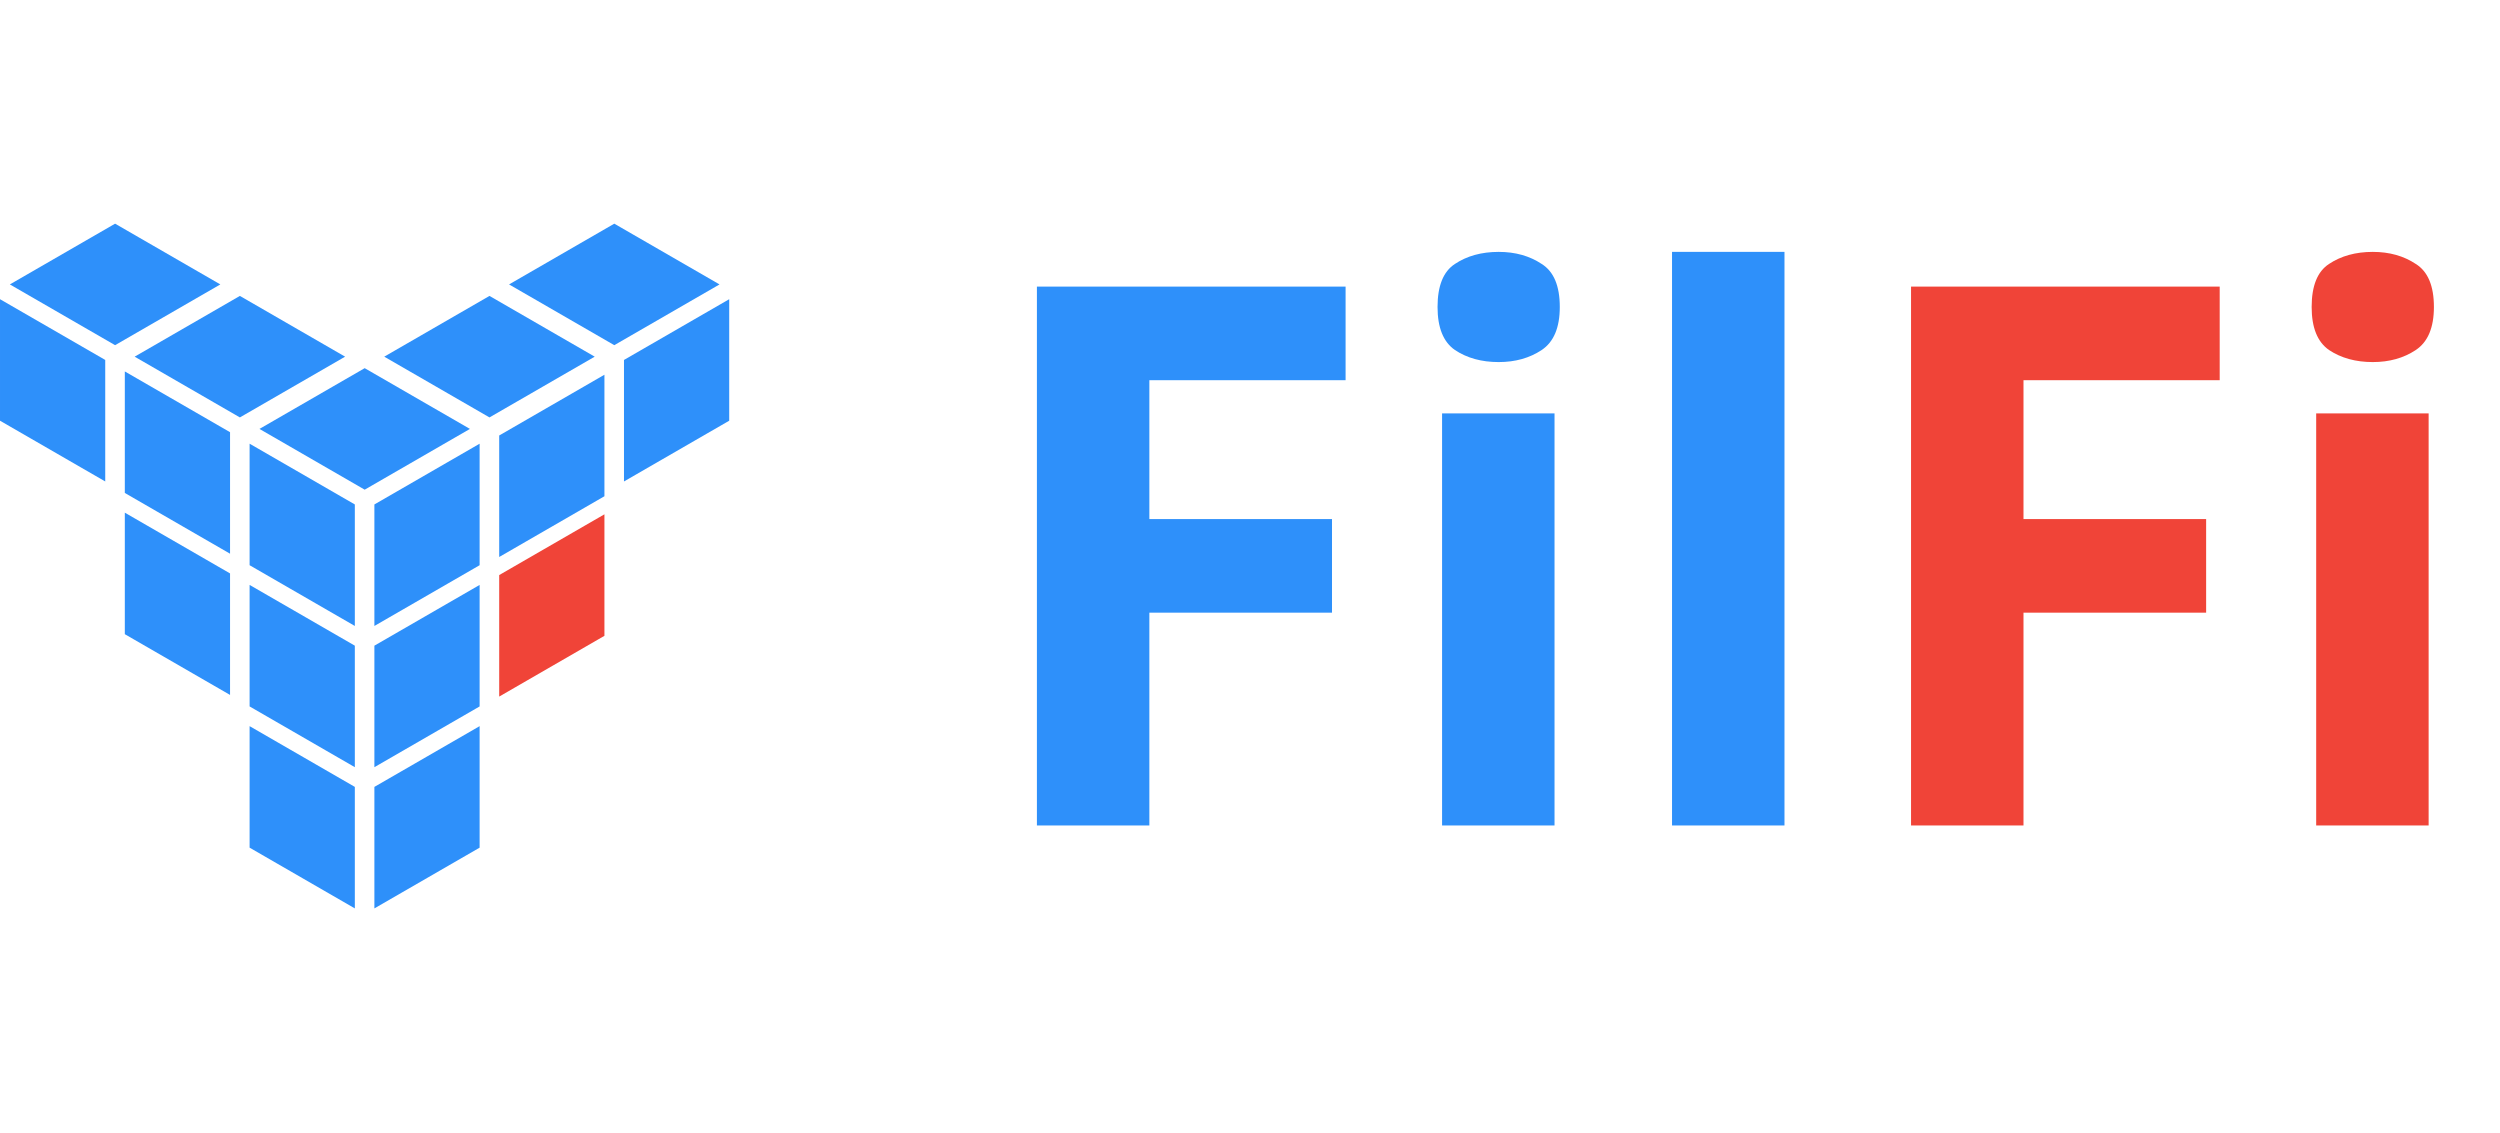
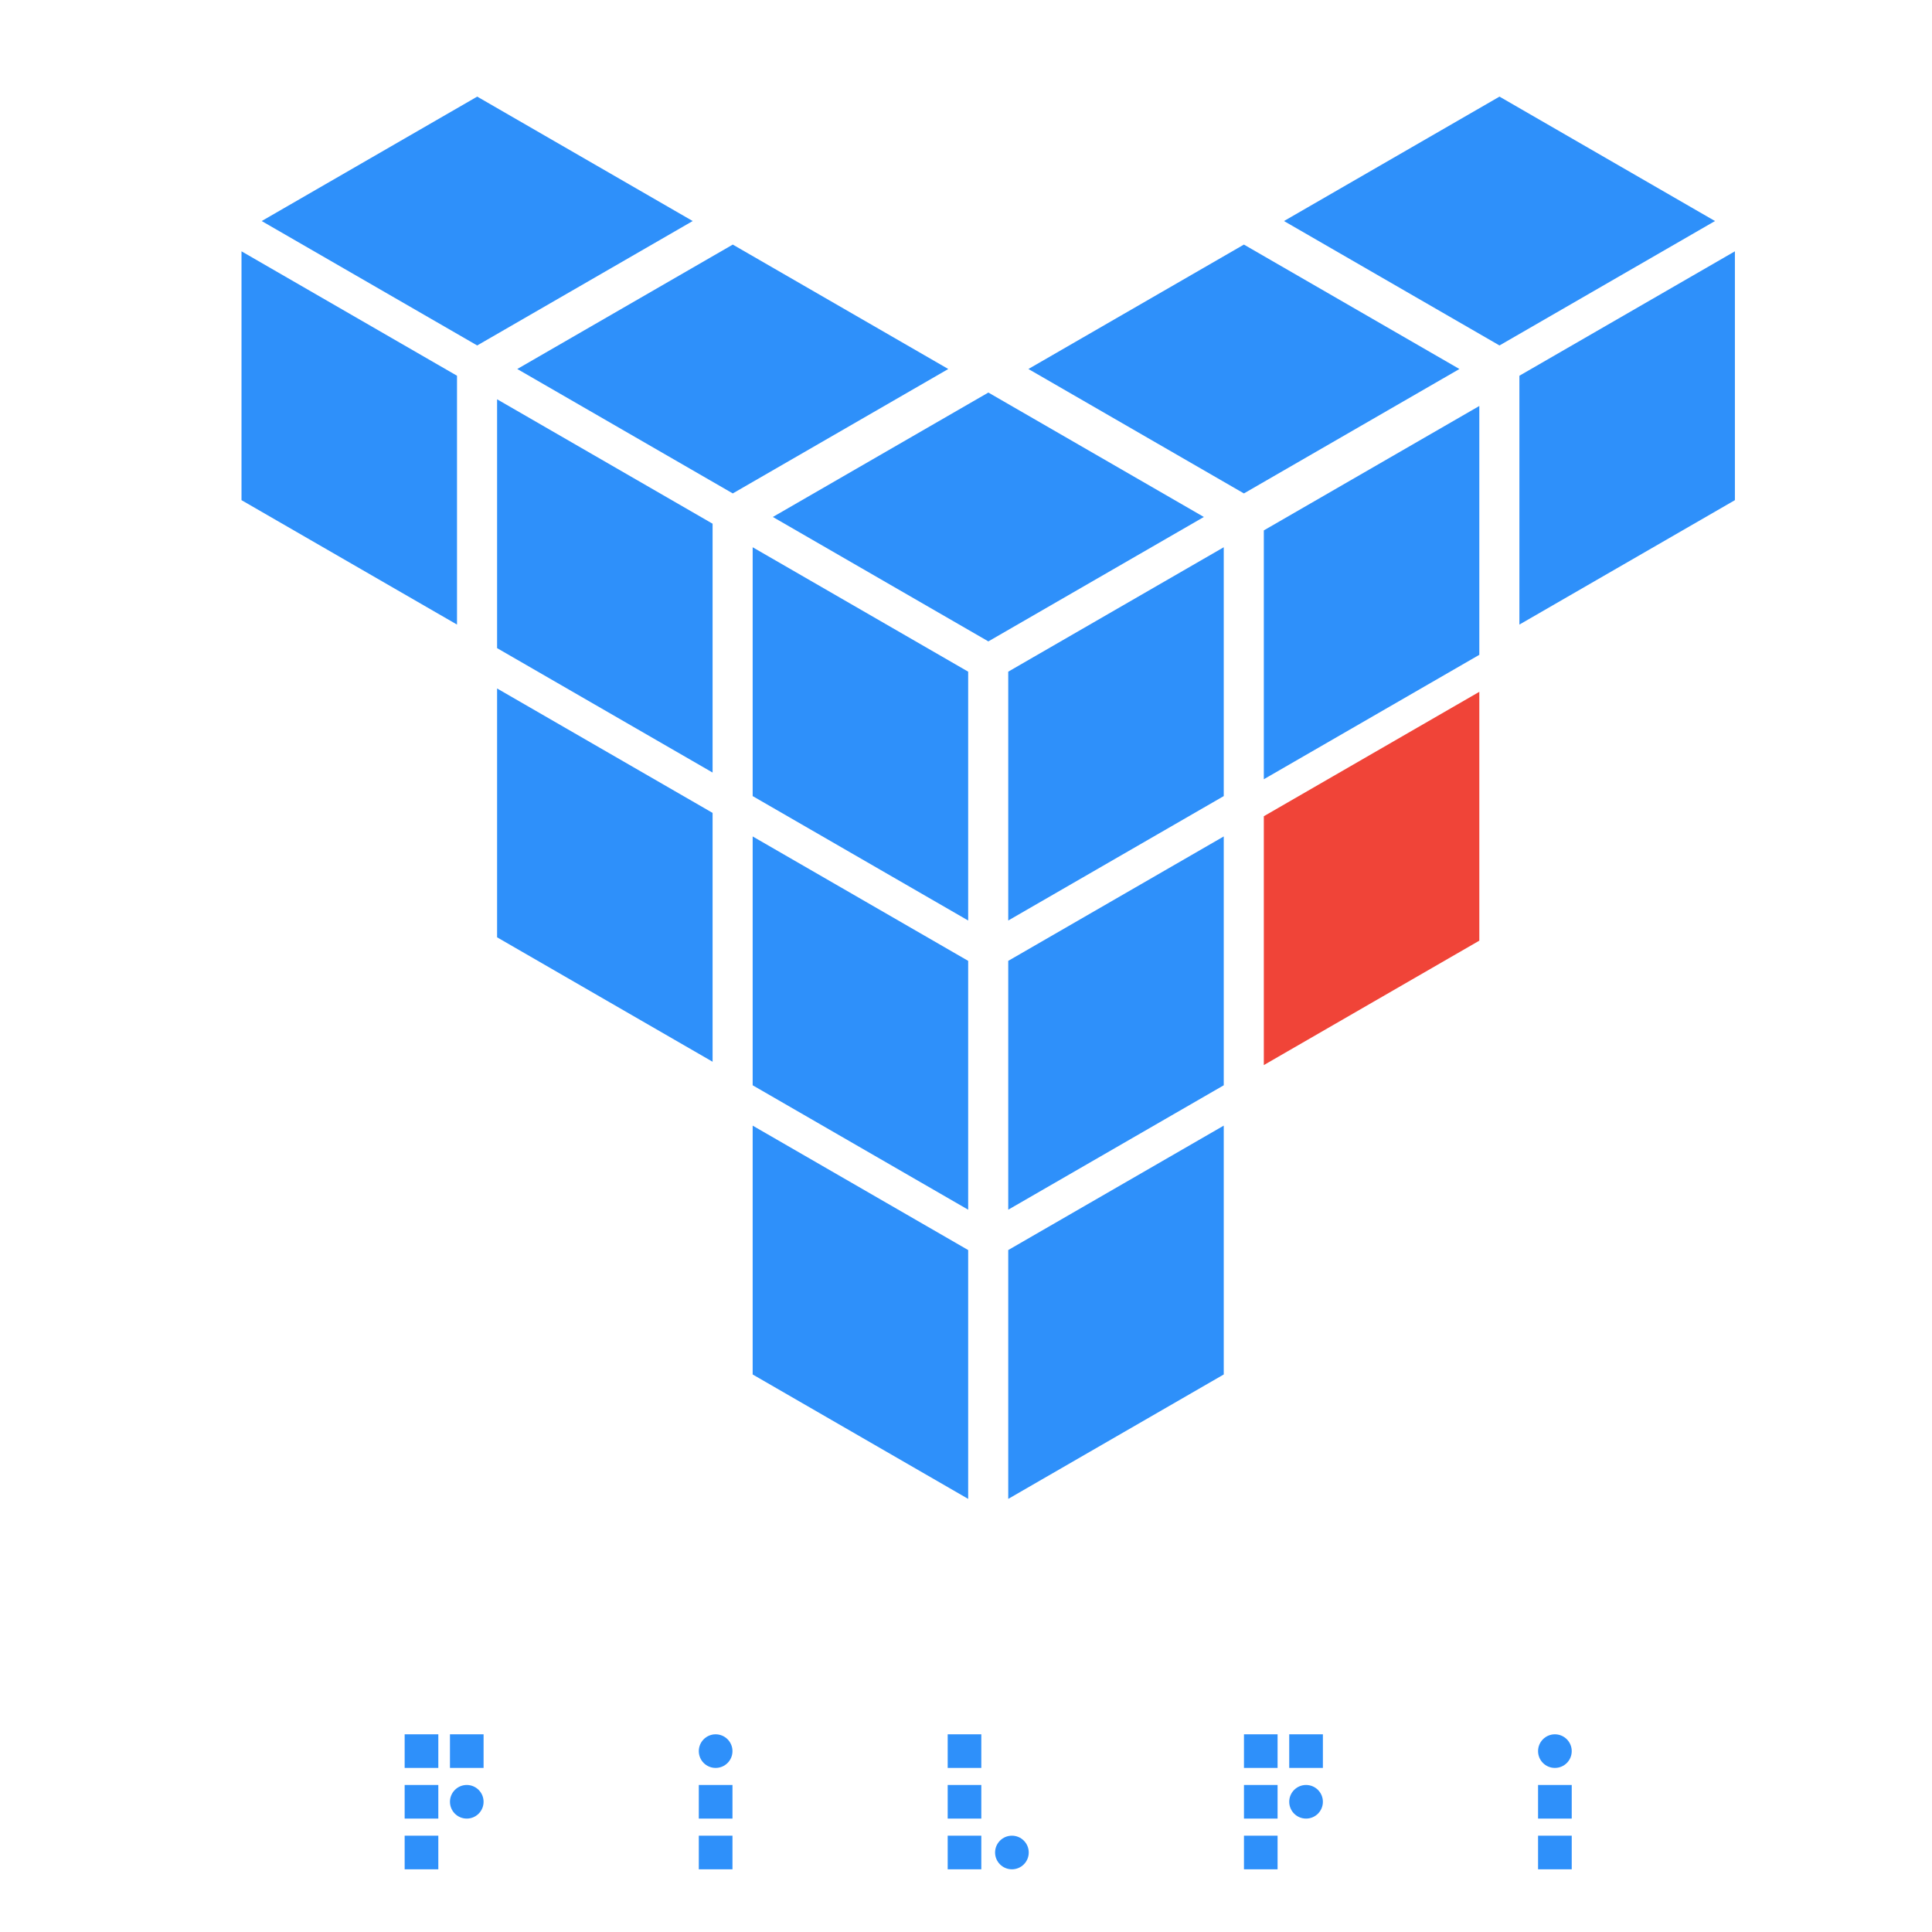
- <svg xmlns="http://www.w3.org/2000/svg" width="106" height="48" viewBox="0 0 106 48" fill="none">
-   <rect width="5.152" height="5.152" transform="matrix(0.866025 -0.5 0 1 15.874 21.3889)" fill="#2E90FA" />
-   <rect width="5.152" height="5.152" transform="matrix(0.866025 -0.5 0 1 21.166 18.4646)" fill="#2E90FA" />
-   <rect width="5.152" height="5.152" transform="matrix(0.866025 -0.5 0 1 21.166 24.3828)" fill="#F04438" />
-   <rect width="5.152" height="5.152" transform="matrix(0.866025 -0.5 0 1 26.457 15.262)" fill="#2E90FA" />
-   <rect width="5.152" height="5.152" transform="matrix(-0.866025 -0.5 0.866025 -0.5 15.4629 20.7622)" fill="#2E90FA" />
-   <rect width="5.152" height="5.152" transform="matrix(-0.866025 -0.5 0.866025 -0.5 10.1709 17.6987)" fill="#2E90FA" />
-   <rect width="5.152" height="5.152" transform="matrix(-0.866025 -0.5 0.866025 -0.5 4.87988 14.6355)" fill="#2E90FA" />
-   <rect width="5.152" height="5.152" transform="matrix(-0.866025 -0.5 0.866025 -0.5 20.7539 17.6987)" fill="#2E90FA" />
-   <rect width="5.152" height="5.152" transform="matrix(-0.866025 -0.5 0.866025 -0.5 26.0459 14.6355)" fill="#2E90FA" />
-   <rect width="5.152" height="5.152" transform="matrix(-0.866025 -0.5 0 1 15.0449 21.3889)" fill="#2E90FA" />
-   <rect width="5.152" height="5.152" transform="matrix(-0.866025 -0.5 0 1 9.75391 18.3254)" fill="#2E90FA" />
-   <rect width="5.152" height="5.152" transform="matrix(-0.866025 -0.5 0 1 9.75391 24.3132)" fill="#2E90FA" />
-   <rect width="5.152" height="5.152" transform="matrix(-0.866025 -0.5 0 1 4.46191 15.262)" fill="#2E90FA" />
-   <rect width="5.152" height="5.152" transform="matrix(0.866025 -0.5 0 1 15.874 27.3767)" fill="#2E90FA" />
-   <rect width="5.152" height="5.152" transform="matrix(-0.866025 -0.5 0 1 15.0449 27.3767)" fill="#2E90FA" />
-   <rect width="5.152" height="5.152" transform="matrix(0.866025 -0.5 0 1 15.874 33.3645)" fill="#2E90FA" />
-   <rect width="5.152" height="5.152" transform="matrix(-0.866025 -0.5 0 1 15.0449 33.3645)" fill="#2E90FA" />
-   <path d="M48.733 35H43.965V12.152H57.053V16.12H48.733V22.008H56.477V25.976H48.733V35ZM65.912 17.528V35H61.144V17.528H65.912ZM63.544 10.68C64.248 10.68 64.856 10.851 65.368 11.192C65.879 11.512 66.135 12.12 66.135 13.016C66.135 13.891 65.879 14.499 65.368 14.84C64.856 15.181 64.248 15.352 63.544 15.352C62.818 15.352 62.2 15.181 61.688 14.84C61.197 14.499 60.952 13.891 60.952 13.016C60.952 12.12 61.197 11.512 61.688 11.192C62.2 10.851 62.818 10.68 63.544 10.68ZM75.662 35H70.894V10.68H75.662V35Z" fill="#2E90FA" />
-   <path d="M85.796 35H81.028V12.152H94.115V16.12H85.796V22.008H93.54V25.976H85.796V35ZM102.974 17.528V35H98.206V17.528H102.974ZM100.606 10.68C101.31 10.68 101.918 10.851 102.43 11.192C102.942 11.512 103.198 12.12 103.198 13.016C103.198 13.891 102.942 14.499 102.43 14.84C101.918 15.181 101.31 15.352 100.606 15.352C99.881 15.352 99.262 15.181 98.75 14.84C98.259 14.499 98.014 13.891 98.014 13.016C98.014 12.12 98.259 11.512 98.75 11.192C99.262 10.851 99.881 10.68 100.606 10.68Z" fill="#F04438" />
+ <svg xmlns="http://www.w3.org/2000/svg" width="40" height="40" viewBox="0 0 40 40" fill="none">
+   <rect width="5.152" height="5.152" transform="matrix(0.866025 -0.5 0 1 20.8745 13.9062)" fill="#2E90FA" />
+   <rect width="5.152" height="5.152" transform="matrix(0.866025 -0.5 0 1 26.166 10.9814)" fill="#2E90FA" />
+   <rect width="5.152" height="5.152" transform="matrix(0.866025 -0.5 0 1 26.166 16.8994)" fill="#F04438" />
+   <rect width="5.152" height="5.152" transform="matrix(0.866025 -0.5 0 1 31.4575 7.7793)" fill="#2E90FA" />
+   <rect width="5.152" height="5.152" transform="matrix(-0.866025 -0.5 0.866025 -0.5 20.4629 13.2793)" fill="#2E90FA" />
+   <rect width="5.152" height="5.152" transform="matrix(-0.866025 -0.5 0.866025 -0.5 15.1714 10.2158)" fill="#2E90FA" />
+   <rect width="5.152" height="5.152" transform="matrix(-0.866025 -0.5 0.866025 -0.5 9.87988 7.15234)" fill="#2E90FA" />
+   <rect width="5.152" height="5.152" transform="matrix(-0.866025 -0.5 0.866025 -0.5 25.7539 10.2158)" fill="#2E90FA" />
+   <rect width="5.152" height="5.152" transform="matrix(-0.866025 -0.5 0.866025 -0.5 31.0454 7.15234)" fill="#2E90FA" />
+   <rect width="5.152" height="5.152" transform="matrix(-0.866025 -0.5 0 1 20.0449 13.9062)" fill="#2E90FA" />
+   <rect width="5.152" height="5.152" transform="matrix(-0.866025 -0.5 0 1 14.7534 10.8428)" fill="#2E90FA" />
+   <rect width="5.152" height="5.152" transform="matrix(-0.866025 -0.5 0 1 14.7534 16.8301)" fill="#2E90FA" />
+   <rect width="5.152" height="5.152" transform="matrix(-0.866025 -0.5 0 1 9.46191 7.7793)" fill="#2E90FA" />
+   <rect width="5.152" height="5.152" transform="matrix(0.866025 -0.5 0 1 20.8745 19.8936)" fill="#2E90FA" />
+   <rect width="5.152" height="5.152" transform="matrix(-0.866025 -0.5 0 1 20.0449 19.8936)" fill="#2E90FA" />
+   <rect width="5.152" height="5.152" transform="matrix(0.866025 -0.5 0 1 20.8745 25.8809)" fill="#2E90FA" />
+   <rect width="5.152" height="5.152" transform="matrix(-0.866025 -0.5 0 1 20.0449 25.8809)" fill="#2E90FA" />
+   <path d="M8.378 35.907H9.075V36.603H8.378V35.907Z" fill="#2E90FA" />
+   <path d="M8.378 36.956H9.075V37.652H8.378V36.956Z" fill="#2E90FA" />
+   <path d="M9.316 37.304C9.316 37.112 9.472 36.956 9.664 36.956C9.856 36.956 10.012 37.112 10.012 37.304C10.012 37.496 9.856 37.652 9.664 37.652C9.472 37.652 9.316 37.496 9.316 37.304Z" fill="#2E90FA" />
+   <path d="M9.316 35.907H10.012V36.603H9.316V35.907Z" fill="#2E90FA" />
+   <path d="M8.378 38.006H9.075V38.702H8.378V38.006Z" fill="#2E90FA" />
+   <path d="M14.468 36.255C14.468 36.063 14.624 35.907 14.816 35.907C15.009 35.907 15.165 36.063 15.165 36.255C15.165 36.448 15.009 36.603 14.816 36.603C14.624 36.603 14.468 36.448 14.468 36.255Z" fill="#2E90FA" />
+   <path d="M14.468 36.956H15.165V37.652H14.468V36.956Z" fill="#2E90FA" />
+   <path d="M14.468 38.006H15.165V38.702H14.468V38.006Z" fill="#2E90FA" />
+   <path d="M19.621 35.907H20.317V36.603H19.621V35.907Z" fill="#2E90FA" />
+   <path d="M19.621 36.956H20.317V37.652H19.621V36.956Z" fill="#2E90FA" />
+   <path d="M19.621 38.006H20.317V38.702H19.621V38.006Z" fill="#2E90FA" />
+   <path d="M20.602 38.354C20.602 38.162 20.758 38.006 20.951 38.006C21.143 38.006 21.299 38.162 21.299 38.354C21.299 38.546 21.143 38.702 20.951 38.702C20.758 38.702 20.602 38.546 20.602 38.354Z" fill="#2E90FA" />
+   <path d="M25.755 35.907H26.451V36.603H25.755V35.907Z" fill="#2E90FA" />
+   <path d="M25.755 36.956H26.451V37.652H25.755V36.956Z" fill="#2E90FA" />
+   <path d="M26.692 37.304C26.692 37.112 26.848 36.956 27.041 36.956C27.233 36.956 27.389 37.112 27.389 37.304C27.389 37.496 27.233 37.652 27.041 37.652C26.848 37.652 26.692 37.496 26.692 37.304Z" fill="#2E90FA" />
+   <path d="M26.692 35.907H27.389V36.603H26.692V35.907Z" fill="#2E90FA" />
+   <path d="M25.755 38.006H26.451V38.702H25.755V38.006Z" fill="#2E90FA" />
+   <path d="M31.844 36.255C31.844 36.063 32 35.907 32.192 35.907C32.385 35.907 32.541 36.063 32.541 36.255C32.541 36.448 32.385 36.603 32.192 36.603C32 36.603 31.844 36.448 31.844 36.255Z" fill="#2E90FA" />
+   <path d="M31.844 36.956H32.541V37.652H31.844V36.956Z" fill="#2E90FA" />
+   <path d="M31.844 38.006H32.541V38.702H31.844V38.006Z" fill="#2E90FA" />
</svg>
